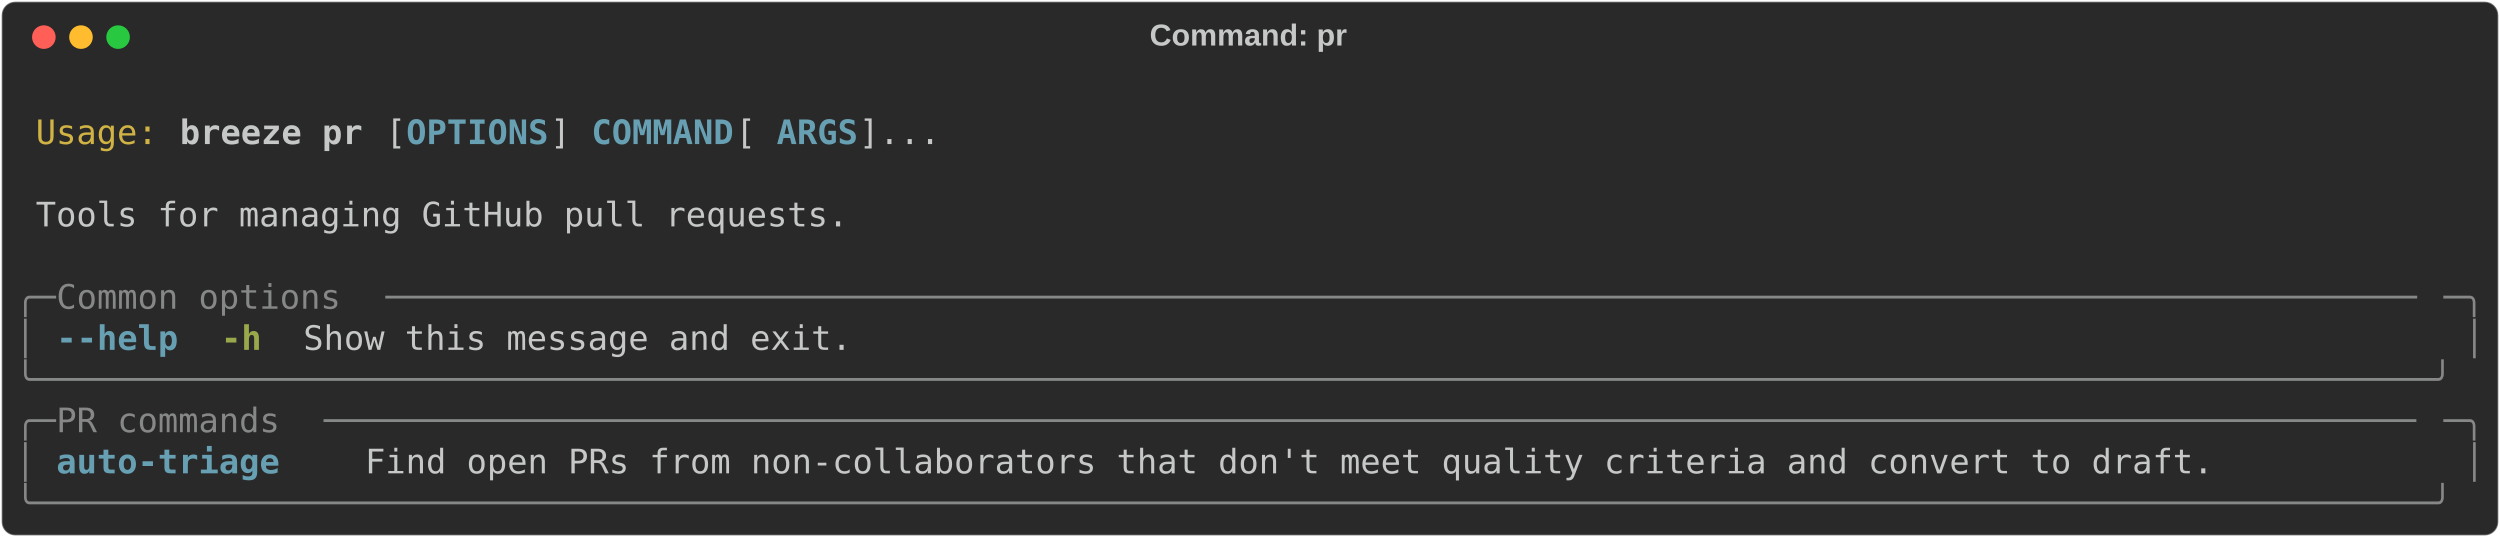
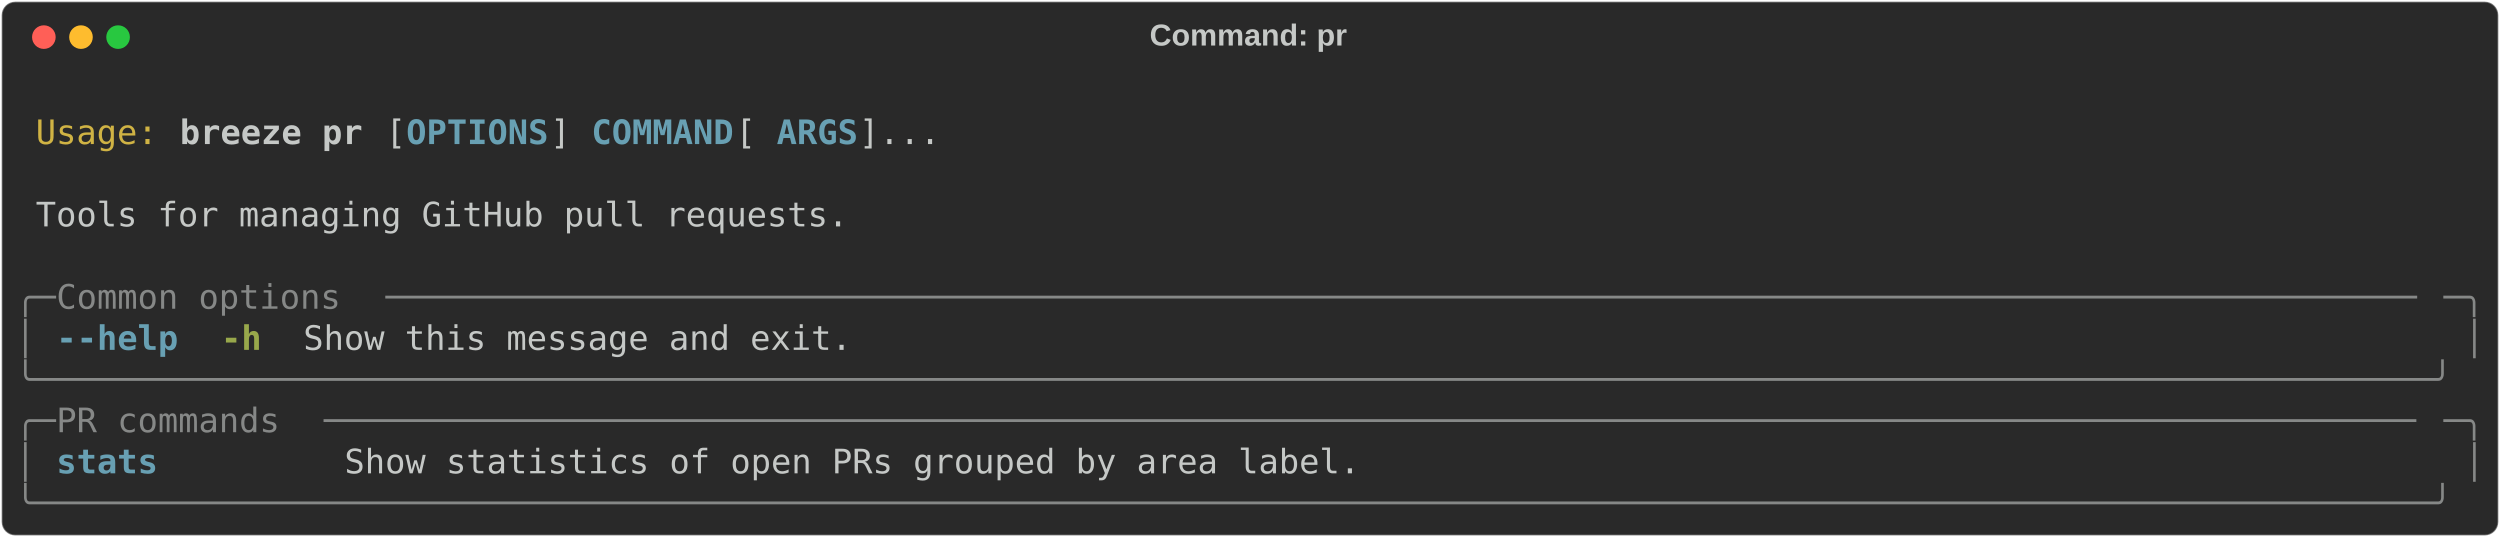
<svg xmlns="http://www.w3.org/2000/svg" class="rich-terminal" viewBox="0 0 1482 318.4">
  <style>

    @font-face {
        font-family: "Fira Code";
        src: local("FiraCode-Regular"),
                url("https://cdnjs.cloudflare.com/ajax/libs/firacode/6.2.0/woff2/FiraCode-Regular.woff2") format("woff2"),
                url("https://cdnjs.cloudflare.com/ajax/libs/firacode/6.2.0/woff/FiraCode-Regular.woff") format("woff");
        font-style: normal;
        font-weight: 400;
    }
    @font-face {
        font-family: "Fira Code";
        src: local("FiraCode-Bold"),
                url("https://cdnjs.cloudflare.com/ajax/libs/firacode/6.2.0/woff2/FiraCode-Bold.woff2") format("woff2"),
                url("https://cdnjs.cloudflare.com/ajax/libs/firacode/6.2.0/woff/FiraCode-Bold.woff") format("woff");
        font-style: bold;
        font-weight: 700;
    }

    .breeze-pr-matrix {
        font-family: Fira Code, monospace;
        font-size: 20px;
        line-height: 24.4px;
        font-variant-east-asian: full-width;
    }

    .breeze-pr-title {
        font-size: 18px;
        font-weight: bold;
        font-family: arial;
    }

    .breeze-pr-r1 { fill: #c5c8c6 }
.breeze-pr-r2 { fill: #d0b344 }
.breeze-pr-r3 { fill: #c5c8c6;font-weight: bold }
.breeze-pr-r4 { fill: #68a0b3;font-weight: bold }
.breeze-pr-r5 { fill: #868887 }
.breeze-pr-r6 { fill: #98a84b;font-weight: bold }
    </style>
  <defs>
    <clipPath id="breeze-pr-clip-terminal">
      <rect x="0" y="0" width="1463.0" height="267.4" />
    </clipPath>
    <clipPath id="breeze-pr-line-0">
      <rect x="0" y="1.5" width="1464" height="24.65" />
    </clipPath>
    <clipPath id="breeze-pr-line-1">
      <rect x="0" y="25.9" width="1464" height="24.65" />
    </clipPath>
    <clipPath id="breeze-pr-line-2">
      <rect x="0" y="50.3" width="1464" height="24.65" />
    </clipPath>
    <clipPath id="breeze-pr-line-3">
      <rect x="0" y="74.7" width="1464" height="24.65" />
    </clipPath>
    <clipPath id="breeze-pr-line-4">
      <rect x="0" y="99.1" width="1464" height="24.65" />
    </clipPath>
    <clipPath id="breeze-pr-line-5">
      <rect x="0" y="123.5" width="1464" height="24.65" />
    </clipPath>
    <clipPath id="breeze-pr-line-6">
      <rect x="0" y="147.9" width="1464" height="24.65" />
    </clipPath>
    <clipPath id="breeze-pr-line-7">
      <rect x="0" y="172.3" width="1464" height="24.65" />
    </clipPath>
    <clipPath id="breeze-pr-line-8">
      <rect x="0" y="196.7" width="1464" height="24.65" />
    </clipPath>
    <clipPath id="breeze-pr-line-9">
      <rect x="0" y="221.1" width="1464" height="24.65" />
    </clipPath>
  </defs>
  <rect fill="#292929" stroke="rgba(255,255,255,0.35)" stroke-width="1" x="1" y="1" width="1480" height="316.4" rx="8" />
  <text class="breeze-pr-title" fill="#c5c8c6" text-anchor="middle" x="740" y="27">Command: pr</text>
  <g transform="translate(26,22)">
    <circle cx="0" cy="0" r="7" fill="#ff5f57" />
    <circle cx="22" cy="0" r="7" fill="#febc2e" />
    <circle cx="44" cy="0" r="7" fill="#28c840" />
  </g>
  <g transform="translate(9, 41)" clip-path="url(#breeze-pr-clip-terminal)">
    <g class="breeze-pr-matrix">
      <text class="breeze-pr-r1" x="1464" y="20" textLength="12.2" clip-path="url(#breeze-pr-line-0)">
</text>
      <text class="breeze-pr-r2" x="12.2" y="44.4" textLength="73.2" clip-path="url(#breeze-pr-line-1)">Usage:</text>
      <text class="breeze-pr-r3" x="97.6" y="44.4" textLength="109.8" clip-path="url(#breeze-pr-line-1)">breeze pr</text>
      <text class="breeze-pr-r1" x="219.6" y="44.4" textLength="12.2" clip-path="url(#breeze-pr-line-1)">[</text>
      <text class="breeze-pr-r4" x="231.8" y="44.4" textLength="85.4" clip-path="url(#breeze-pr-line-1)">OPTIONS</text>
      <text class="breeze-pr-r1" x="317.2" y="44.4" textLength="24.4" clip-path="url(#breeze-pr-line-1)">] </text>
      <text class="breeze-pr-r4" x="341.6" y="44.4" textLength="85.4" clip-path="url(#breeze-pr-line-1)">COMMAND</text>
      <text class="breeze-pr-r1" x="427" y="44.4" textLength="24.4" clip-path="url(#breeze-pr-line-1)"> [</text>
      <text class="breeze-pr-r4" x="451.4" y="44.4" textLength="48.8" clip-path="url(#breeze-pr-line-1)">ARGS</text>
      <text class="breeze-pr-r1" x="500.2" y="44.4" textLength="48.8" clip-path="url(#breeze-pr-line-1)">]...</text>
      <text class="breeze-pr-r1" x="1464" y="44.4" textLength="12.2" clip-path="url(#breeze-pr-line-1)">
</text>
      <text class="breeze-pr-r1" x="1464" y="68.8" textLength="12.2" clip-path="url(#breeze-pr-line-2)">
</text>
      <text class="breeze-pr-r1" x="12.2" y="93.2" textLength="488" clip-path="url(#breeze-pr-line-3)">Tools for managing GitHub pull requests.</text>
      <text class="breeze-pr-r1" x="1464" y="93.2" textLength="12.2" clip-path="url(#breeze-pr-line-3)">
</text>
      <text class="breeze-pr-r1" x="1464" y="117.6" textLength="12.2" clip-path="url(#breeze-pr-line-4)">
</text>
      <text class="breeze-pr-r5" x="0" y="142" textLength="24.4" clip-path="url(#breeze-pr-line-5)">╭─</text>
      <text class="breeze-pr-r5" x="24.4" y="142" textLength="195.2" clip-path="url(#breeze-pr-line-5)"> Common options </text>
      <text class="breeze-pr-r5" x="219.6" y="142" textLength="1220" clip-path="url(#breeze-pr-line-5)">────────────────────────────────────────────────────────────────────────────────────────────────────</text>
      <text class="breeze-pr-r5" x="1439.6" y="142" textLength="24.4" clip-path="url(#breeze-pr-line-5)">─╮</text>
      <text class="breeze-pr-r1" x="1464" y="142" textLength="12.2" clip-path="url(#breeze-pr-line-5)">
</text>
      <text class="breeze-pr-r5" x="0" y="166.4" textLength="12.2" clip-path="url(#breeze-pr-line-6)">│</text>
      <text class="breeze-pr-r4" x="24.4" y="166.4" textLength="73.2" clip-path="url(#breeze-pr-line-6)">--help</text>
      <text class="breeze-pr-r6" x="122" y="166.4" textLength="24.4" clip-path="url(#breeze-pr-line-6)">-h</text>
      <text class="breeze-pr-r1" x="170.8" y="166.4" textLength="329.4" clip-path="url(#breeze-pr-line-6)">Show this message and exit.</text>
      <text class="breeze-pr-r5" x="1451.8" y="166.4" textLength="12.2" clip-path="url(#breeze-pr-line-6)">│</text>
      <text class="breeze-pr-r1" x="1464" y="166.4" textLength="12.2" clip-path="url(#breeze-pr-line-6)">
</text>
      <text class="breeze-pr-r5" x="0" y="190.8" textLength="1464" clip-path="url(#breeze-pr-line-7)">╰──────────────────────────────────────────────────────────────────────────────────────────────────────────────────────╯</text>
      <text class="breeze-pr-r1" x="1464" y="190.8" textLength="12.2" clip-path="url(#breeze-pr-line-7)">
</text>
      <text class="breeze-pr-r5" x="0" y="215.2" textLength="24.4" clip-path="url(#breeze-pr-line-8)">╭─</text>
      <text class="breeze-pr-r5" x="24.4" y="215.2" textLength="158.6" clip-path="url(#breeze-pr-line-8)"> PR commands </text>
      <text class="breeze-pr-r5" x="183" y="215.2" textLength="1256.6" clip-path="url(#breeze-pr-line-8)">───────────────────────────────────────────────────────────────────────────────────────────────────────</text>
      <text class="breeze-pr-r5" x="1439.6" y="215.2" textLength="24.4" clip-path="url(#breeze-pr-line-8)">─╮</text>
      <text class="breeze-pr-r1" x="1464" y="215.2" textLength="12.2" clip-path="url(#breeze-pr-line-8)">
</text>
      <text class="breeze-pr-r5" x="0" y="239.6" textLength="12.2" clip-path="url(#breeze-pr-line-9)">│</text>
-       <text class="breeze-pr-r4" x="24.4" y="239.6" textLength="158.6" clip-path="url(#breeze-pr-line-9)">auto-triage  </text>
-       <text class="breeze-pr-r1" x="207.4" y="239.6" textLength="1232.2" clip-path="url(#breeze-pr-line-9)">Find open PRs from non-collaborators that don't meet quality criteria and convert to draft.          </text>
+       <text class="breeze-pr-r4" x="24.4" y="239.6" textLength="146.4" clip-path="url(#breeze-pr-line-9)">stats       </text>
+       <text class="breeze-pr-r1" x="195.2" y="239.6" textLength="1244.4" clip-path="url(#breeze-pr-line-9)">Show statistics of open PRs grouped by area label.                                                    </text>
      <text class="breeze-pr-r5" x="1451.8" y="239.6" textLength="12.2" clip-path="url(#breeze-pr-line-9)">│</text>
      <text class="breeze-pr-r1" x="1464" y="239.6" textLength="12.2" clip-path="url(#breeze-pr-line-9)">
</text>
      <text class="breeze-pr-r5" x="0" y="264" textLength="1464" clip-path="url(#breeze-pr-line-10)">╰──────────────────────────────────────────────────────────────────────────────────────────────────────────────────────╯</text>
      <text class="breeze-pr-r1" x="1464" y="264" textLength="12.2" clip-path="url(#breeze-pr-line-10)">
</text>
    </g>
  </g>
</svg>
